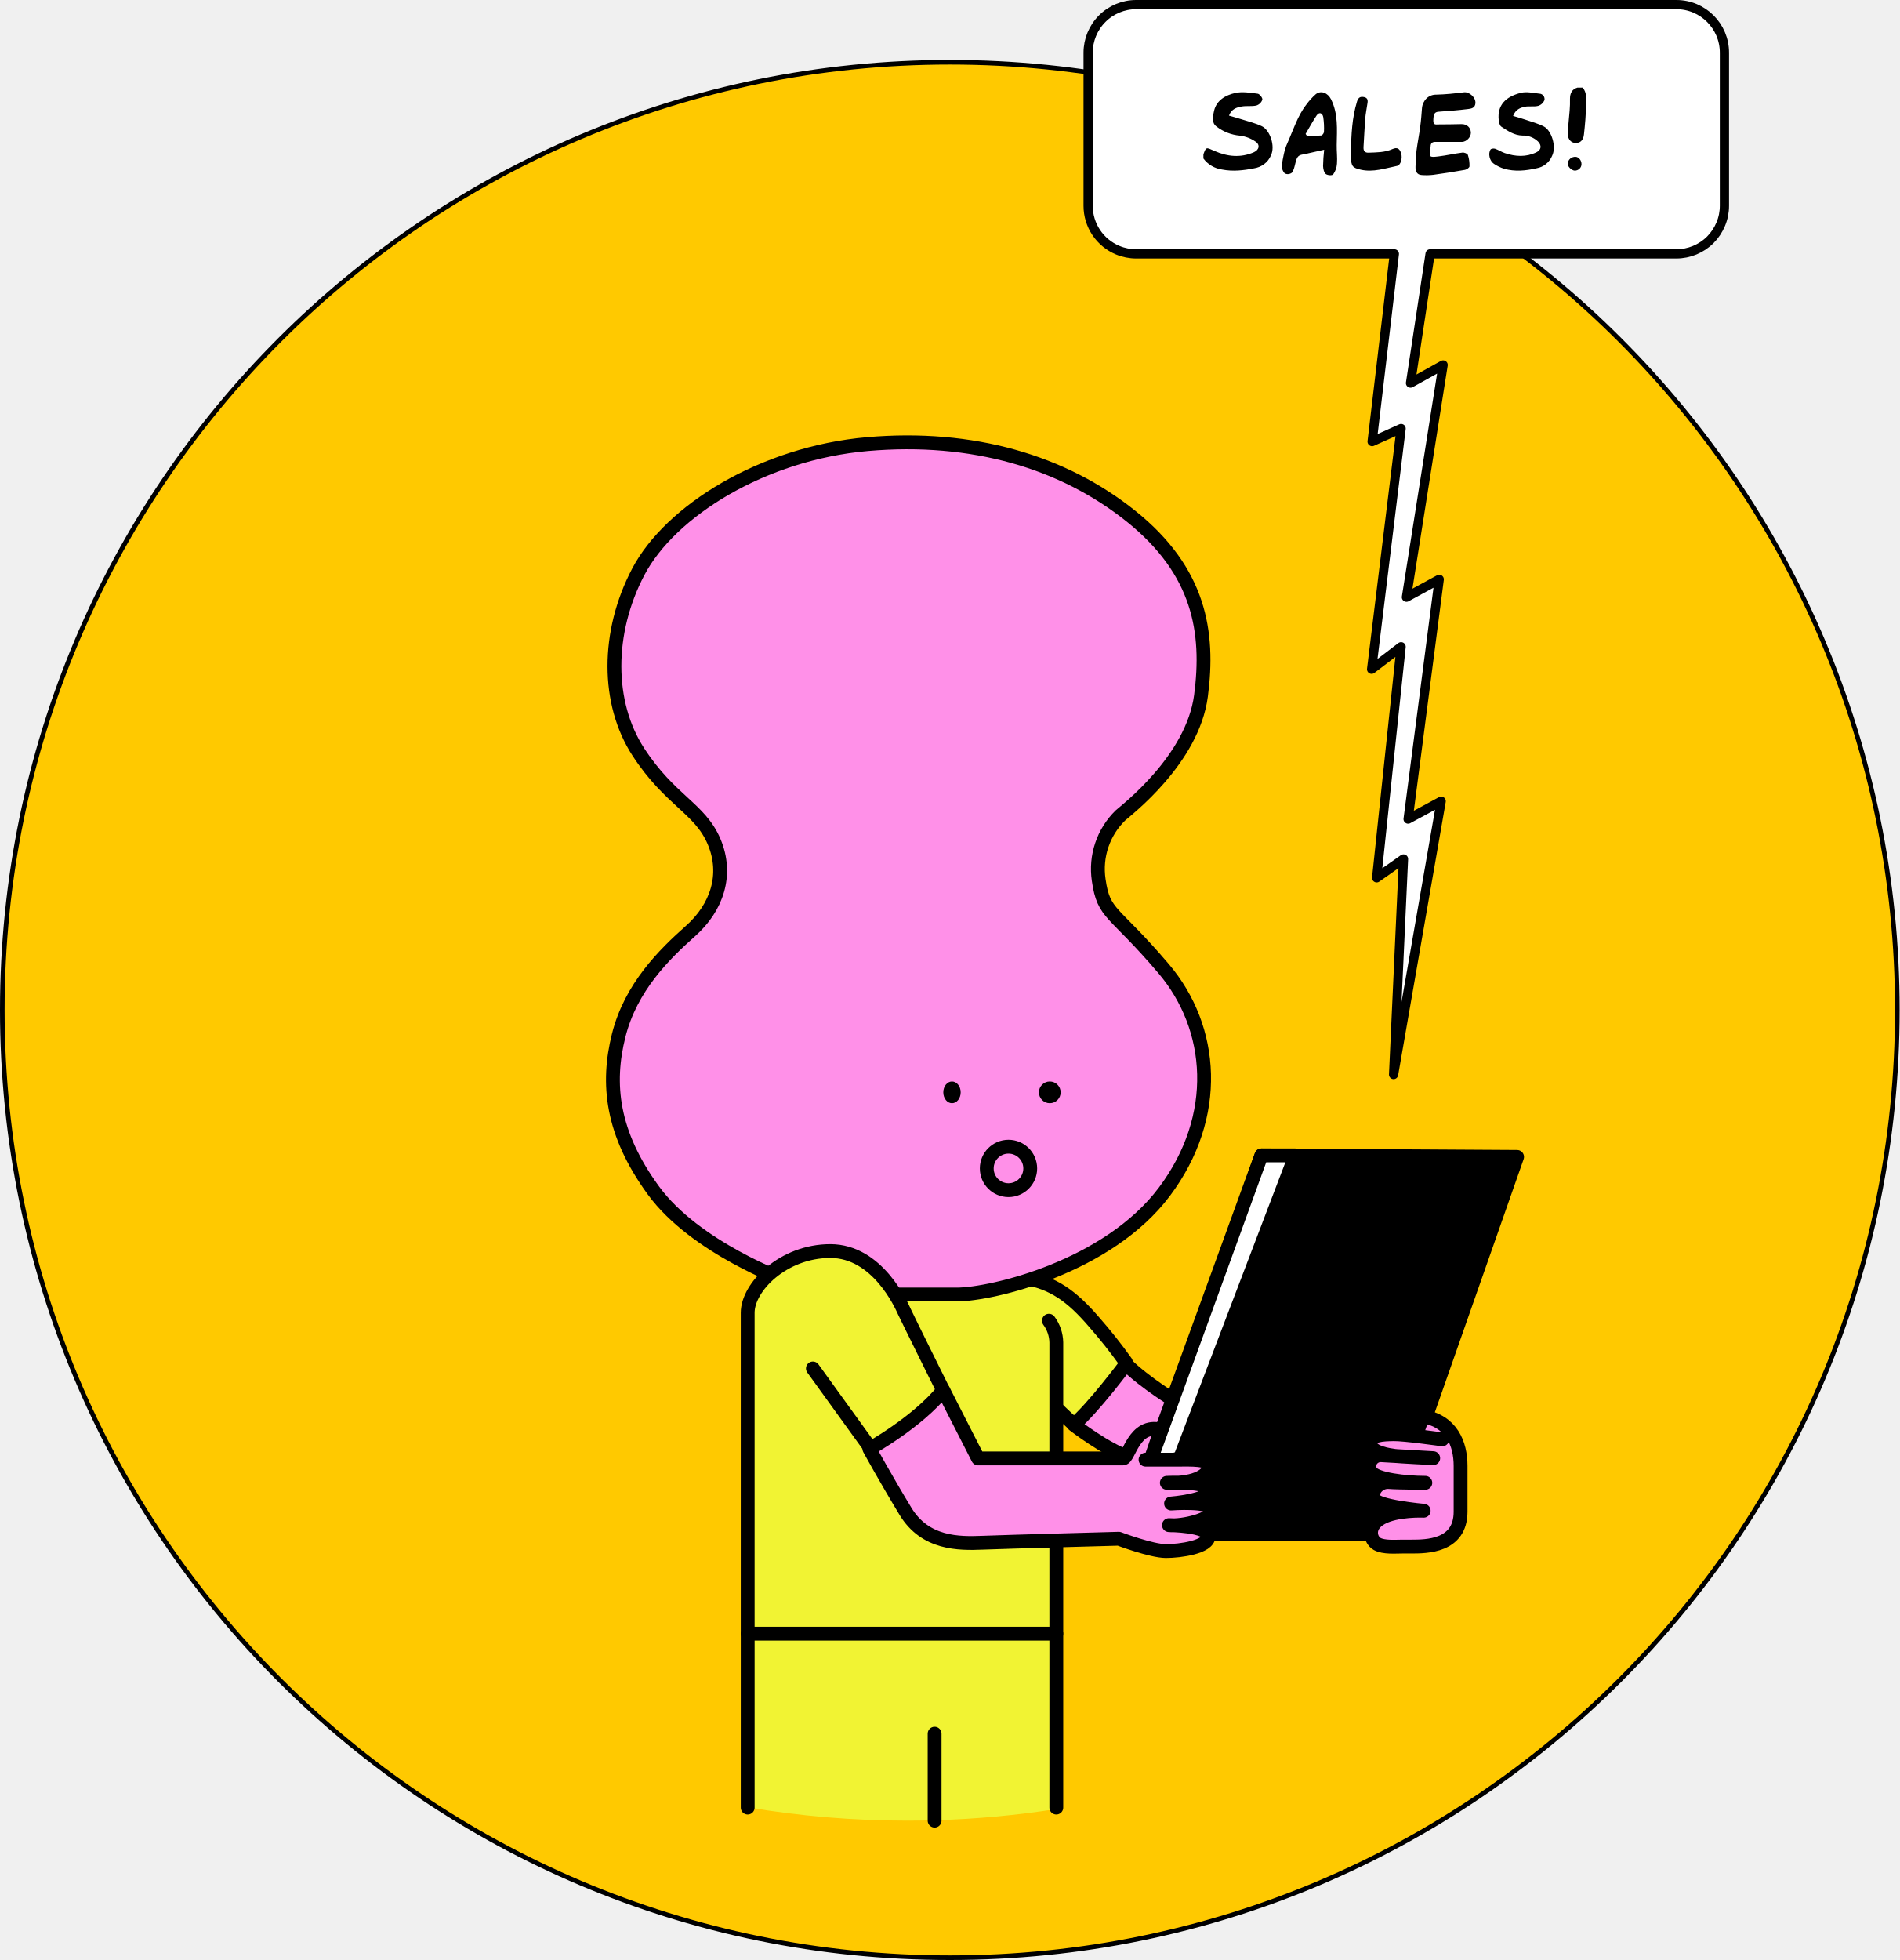
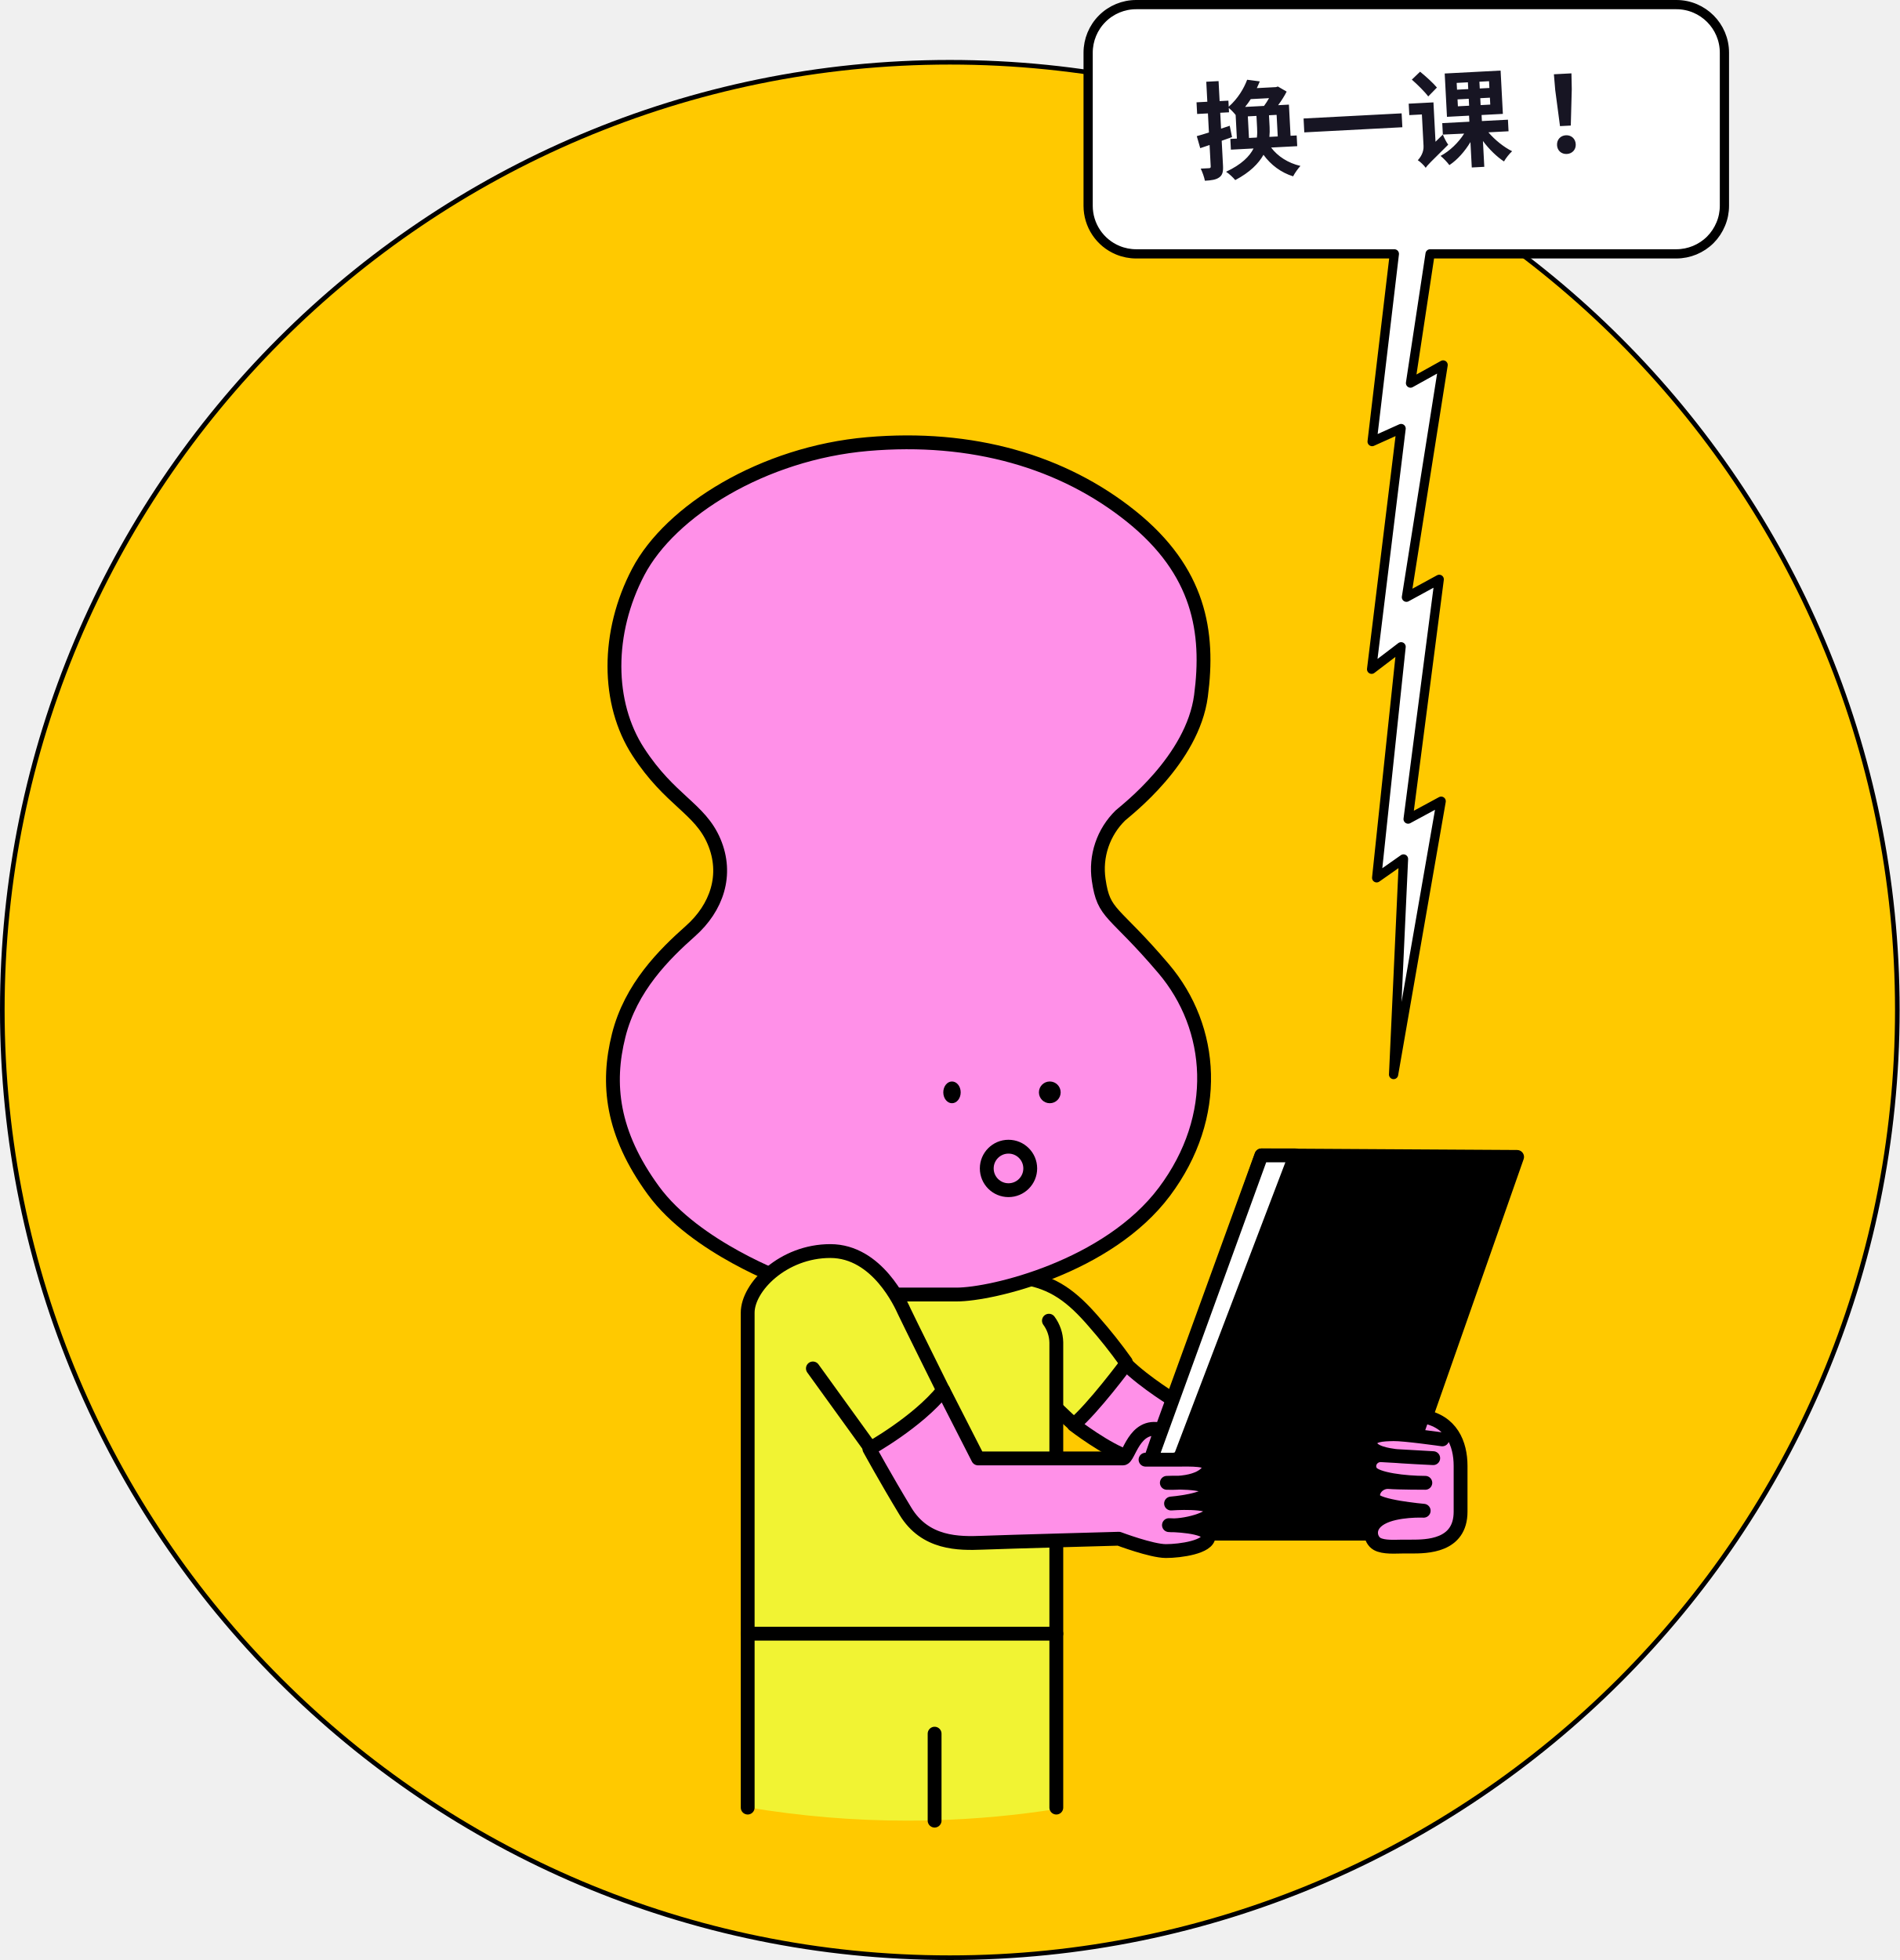
<svg xmlns="http://www.w3.org/2000/svg" width="412" height="425" fill="none">
  <rect width="411" height="411" x=".5" y="13.5" fill="#FFC900" rx="205.5" />
  <rect width="411" height="411" x=".5" y="13.5" stroke="#000" rx="205.5" />
  <path fill="#F1F333" d="M229.1 354.239v38.027a207 207 0 0 1-25.979 2.415q-3.159.098-6.344.098a208 208 0 0 1-34.615-2.886v-37.635z" />
  <path stroke="#000" stroke-linecap="round" stroke-linejoin="round" stroke-width="3" d="M202.701 394.78v-18.856m26.397-21.685v37.712m-66.936-37.712v37.712" />
  <path fill="#F1F333" stroke="#000" stroke-linecap="round" stroke-linejoin="round" stroke-width="3" d="M194.87 269.389c-2.148.197-13.475 9.692-12.889 17.9.586 8.209 16.112 24.525 16.112 24.525l29.161-8.343s4.122 4.175 5.798 5.475c1.675 1.302 11.096-1.977 11.096-1.977l.035-11.607a109 109 0 0 0-6.968-8.781c-4.621-5.34-8.722-8.572-15.492-9.561-6.768-.989-26.853-7.631-26.853-7.631" />
  <path fill="#FF90E8" stroke="#000" stroke-linecap="round" stroke-linejoin="round" stroke-width="3" d="M191.962 280.701h15.508c7.656 0 32.85-5.957 45.084-22.306 12.233-16.348 10.733-35.509-.197-48.372-10.93-12.865-12.956-11.487-14.068-19.228a16.25 16.25 0 0 1 .676-7.559 16.2 16.2 0 0 1 4.036-6.42c1.308-1.181 15.638-12.076 17.471-25.924 1.834-13.849-.326-27.035-15.116-38.915-14.789-11.881-34.482-17.653-57.191-15.684-22.708 1.97-42.794 14.502-49.727 27.693-6.934 13.192-6.87 28.481 0 39.049 6.871 10.568 13.349 12.207 16.423 19.424s.589 14.372-5.105 19.424c-5.692 5.052-12.956 12.206-15.574 22.642-2.618 10.434-1.571 21.132 7.527 33.602 9.096 12.47 28.919 19.622 28.919 19.622z" />
  <path fill="#000" d="M227.684 239.22a2.357 2.357 0 1 0-.002-4.714 2.357 2.357 0 0 0 .002 4.714m-21.213 0c1.041 0 1.886-1.056 1.886-2.357 0-1.303-.845-2.357-1.886-2.357s-1.885 1.054-1.885 2.357c0 1.301.844 2.357 1.885 2.357" />
  <path fill="#FF90E8" stroke="#000" stroke-linecap="round" stroke-linejoin="round" stroke-width="3" d="M218.728 258.075a4.715 4.715 0 1 0-.001-9.43 4.715 4.715 0 0 0 .001 9.43m25.488 37.712s-7.103 9.569-11.347 13.144c0 0 7.167 5.551 12.075 7.081 4.91 1.531 10.552-.831 10.552-.831l-.267-11.165s-6.828-4.095-11.013-8.229" />
  <path fill="#F1F333" d="M204.625 301.611s-7.824-15.767-8.495-17.222c-.669-1.455-5.817-13.115-16.048-13.115s-17.922 7.813-17.922 13.378v69.588h66.938v-63.162a8.2 8.2 0 0 0-1.603-4.701" />
  <path stroke="#000" stroke-linecap="round" stroke-linejoin="round" stroke-width="3" d="M204.625 301.611s-7.824-15.767-8.495-17.222c-.669-1.455-5.817-13.115-16.048-13.115s-17.922 7.813-17.922 13.378v69.588h66.938v-63.162a8.2 8.2 0 0 0-1.603-4.701m-38.936 27.324-12.256-16.971" />
  <path fill="#000" stroke="#000" stroke-linecap="round" stroke-linejoin="round" stroke-width="3" d="m252.501 310.284 21.103-59.752 55.43.329-19.968 56.912 2.344 11.754-10.724 13.028h-53.675l1.191-17.044z" />
  <path fill="#fff" stroke="#000" stroke-linecap="round" stroke-linejoin="round" stroke-width="3" d="m255.958 316.112 24.995-65.58h-7.386l-24.669 67.881z" />
  <path fill="#FF90E8" d="m249.541 316.51 2.231-6.497c-5.859-1.47-6.902 6.228-8.203 6.228h-31.442l-7.555-14.797c-5.6 6.962-16.013 12.724-16.013 12.724s3.514 6.428 7.812 13.522c4.296 7.096 11.585 7.031 16.727 6.83 5.145-.201 29.557-.868 29.557-.868s7.093 2.676 10.218 2.676 9.245-.868 9.245-3.214-8.593-2.41-8.593-2.41c2.93.337 9.832-1.338 9.503-3.347-.328-2.008-9.046-1.338-9.046-1.338s8.331-.67 8.331-2.812-9.245-1.676-9.245-1.676c6.64.27 9.245-2.008 9.245-3.615s-4.167-1.406-6.768-1.406h-7.098" />
  <path stroke="#000" stroke-linecap="round" stroke-linejoin="round" stroke-width="3" d="m249.541 316.51 2.231-6.497c-5.859-1.47-6.902 6.228-8.203 6.228h-31.442l-7.555-14.797c-5.6 6.962-16.013 12.724-16.013 12.724s3.514 6.428 7.812 13.522c4.296 7.096 11.585 7.031 16.727 6.83 5.145-.201 29.557-.868 29.557-.868s7.093 2.676 10.218 2.676 9.245-.868 9.245-3.214-8.593-2.41-8.593-2.41c2.93.337 9.832-1.338 9.503-3.347-.328-2.008-9.046-1.338-9.046-1.338s8.331-.67 8.331-2.812-9.245-1.676-9.245-1.676c6.64.27 9.245-2.008 9.245-3.615s-4.167-1.406-6.768-1.406h-7.098" />
  <path fill="#FF90E8" d="M312.803 312.11s-8.224-1.176-10.58-1.127-5.105.1-5 2.071c.092 1.969 4.171 2.47 5.198 2.623 1.026.154 8.421.505 8.421.505s-9.264-.542-11.251-.642c-2-.102-3.302 2.018-2.223 3.632s7.421 2.357 11.764 2.357c0 0-5.777 0-7.883-.169-2.092-.169-3.908 1.784-3.329 3.564.592 1.78 10.856 2.66 10.856 2.66s-5.882-.271-9.185 1.577c-3.302 1.849-2.355 4.812-.921 5.619 1.448.807 3.987.573 5.501.573h1.881c3.303 0 10.725 0 10.725-7.567v-9.925c0-4.807-1.961-9.719-8.198-10.76l-1.5 4.269" />
  <path stroke="#000" stroke-linecap="round" stroke-linejoin="round" stroke-width="3" d="M312.803 312.11s-8.224-1.176-10.58-1.127-5.105.1-5 2.071c.092 1.969 4.171 2.47 5.198 2.623 1.026.154 8.421.505 8.421.505s-9.264-.542-11.251-.642c-2-.102-3.302 2.018-2.223 3.632s7.421 2.357 11.764 2.357c0 0-5.777 0-7.883-.169-2.092-.169-3.908 1.784-3.329 3.564.592 1.78 10.856 2.66 10.856 2.66s-5.882-.271-9.185 1.577c-3.302 1.849-2.355 4.812-.921 5.619 1.448.807 3.987.573 5.501.573h1.881c3.303 0 10.725 0 10.725-7.567v-9.925c0-4.807-1.961-9.719-8.198-10.76l-1.5 4.269" />
  <path fill="#fff" stroke="#000" stroke-linecap="round" stroke-linejoin="round" stroke-width="2" d="M363.579 1H246.425a10.4 10.4 0 0 0-7.372 3.051A10.43 10.43 0 0 0 236 11.426V44.62a10.415 10.415 0 0 0 6.433 9.634c1.264.524 2.62.793 3.988.793h55.994l-4.824 40.704 6.287-2.83-6.399 52.197 6.399-4.876-5.302 50.101 5.822-4.088L302.246 233l10.323-59.269-7.172 3.878 6.75-51.987-7.116 3.878 7.96-50.364-7.074 3.932 4.247-28.022h53.401a10.46 10.46 0 0 0 7.383-3.053 10.5 10.5 0 0 0 2.25-3.383c.535-1.265.802-2.622.802-3.991V11.427A10.427 10.427 0 0 0 363.579 1" />
-   <path fill="#000" d="M261 33.454c.617-1.652.556-1.529 2.469-.692 2.743 1.199 5.597 1.502 8.47.251 1.181-.52 1.4-1.647.328-2.33a7.6 7.6 0 0 0-3.368-1.269 9.64 9.64 0 0 1-5.039-1.96c-1.147-.82-.815-2.255-.551-3.419.528-2.29 2.482-3.4 4.605-3.88 1.53-.34 3.266-.045 4.861.163.42.057 1.087.916 1.007 1.29-.094.293-.258.56-.482.782s-.5.39-.805.491c-1.018.234-2.142.031-3.181.212-1.124.19-2.239.56-2.767 1.978.933.273 1.843.515 2.734.802 1.478.475 3.033.832 4.413 1.506 1.735.842 2.957 4.326 1.931 6.361a4.5 4.5 0 0 1-1.451 1.845 4.9 4.9 0 0 1-2.23.922c-2.331.462-4.567.7-6.875.26a6.2 6.2 0 0 1-2.298-.802 5.9 5.9 0 0 1-1.771-1.6zM343.247 19c.972 1.081.725 2.465.725 3.715 0 2.135-.203 4.275-.435 6.406-.131 1.397-.9 1.998-2.061 1.86-.943-.112-1.567-1.09-1.465-2.358.116-1.562.304-3.114.42-4.671a24 24 0 0 0 .073-2.514c0-1.206.421-2.082 1.596-2.438zm-29.046 11.766h-2.896c-.684 0-1.032.291-1.032 1.035-.014.074-.014.147-.027.219-.308 2.07-.308 2.138 1.689 1.903 1.757-.205 3.473-.616 5.229-.834.402-.051 1.099.21 1.193.513.268.79.376 1.627.349 2.464 0 .278-.603.697-.965.762-2.293.413-4.586.775-6.892 1.086q-1.266.147-2.534.043c-1.005-.06-1.34-.813-1.314-1.763a35 35 0 0 1 .215-3.524c.228-1.737.577-3.448.804-5.18.188-1.36.282-2.73.389-4.094a3.36 3.36 0 0 1 .992-2.065 2.9 2.9 0 0 1 2.038-.806c2.025-.047 4.049-.256 6.06-.513 1.167-.15 2.615 1.133 2.494 2.404-.094 1.044-.952 1.146-1.596 1.228-2.131.27-4.276.428-6.421.586-.872.072-1.086.522-1.113 1.942 0 .984.563.813 1.099.808 1.676 0 3.352-.03 5.014-.064 1.167-.026 1.998.74 2.038 1.844 0 .992-.925 1.976-1.944 2.015h-2.882zm-27.015 1.706c-1.335.294-2.387.53-3.433.769q-.352.119-.715.194c-1.421.131-1.713.416-2.082 1.898-.188.741-.339 1.582-.77 2.12a1.5 1.5 0 0 1-.749.302 1.43 1.43 0 0 1-.784-.144 2.3 2.3 0 0 1-.509-.823 2.45 2.45 0 0 1-.139-.985c.253-1.595.524-3.263 1.172-4.69 1.295-2.87 2.227-5.98 4.166-8.461a14 14 0 0 1 1.992-2.197c1.149-.954 2.649-.32 3.351 1.085 1.569 3.163 1.28 6.526 1.225 9.898-.028 1.355.165 2.711.055 4.067a4.5 4.5 0 0 1-.812 2.305c-.234.298-1.239.226-1.624-.081-.385-.308-.55-1.117-.578-1.718a38 38 0 0 1 .234-3.539m-4.024-3.43.259.375c1.049 0 2.1.04 3.146-.036a.94.94 0 0 0 .371-.298 1 1 0 0 0 .207-.466 16.6 16.6 0 0 0-.152-3.209c-.179-.962-.908-1.157-1.431-.384-.867 1.284-1.608 2.676-2.4 4.018m45.001-3.904c.935.28 1.797.508 2.615.797 1.374.473 2.835.837 4.107 1.52 1.622.877 2.732 4.329 1.739 6.34a4.4 4.4 0 0 1-1.33 1.778 4.4 4.4 0 0 1-2.017.911c-2.396.548-4.705.771-7.072.105a8.5 8.5 0 0 1-2.207-1.077c-.935-.618-1.301-2.217-.716-3.098.132-.197.687-.258.979-.162.731.254 1.388.701 2.119.947 2.309.775 4.618.907 6.868-.189 1.038-.508 1.154-1.459.351-2.3a4.7 4.7 0 0 0-1.564-1.007 4.5 4.5 0 0 0-1.812-.307c-1.812-.03-3.2-1.008-4.603-1.923-.351-.228-.511-.916-.57-1.41-.351-3.286 1.505-5.087 4.793-5.932 1.242-.32 2.674.03 4.004.175.176.002.336.043.497.12a1.2 1.2 0 0 1 .395.321 1.1 1.1 0 0 1 .219.46 1.2 1.2 0 0 1 .014.514c-.131.295-.321.56-.555.774a2.1 2.1 0 0 1-.818.466c-.921.227-1.929 0-2.864.184-1.009.21-2.017.578-2.572 1.993M293 32.832c.068-3.64.233-7.27 1.3-10.77.206-.69.548-1.137 1.287-1.052.753.086 1.136.388 1.013 1.254-.178 1.187-.41 2.368-.52 3.564-.15 2.011-.219 4.032-.356 6.048-.055.929.329 1.263 1.123 1.231 1.752-.068 3.491-.036 5.174-.79 1.027-.45 1.561-.085 1.876.97.315 1.056-.123 2.53-.876 2.68-2.601.523-5.175 1.443-7.885.83-1.794-.41-2.081-.75-2.136-2.707zm49.998 2.802a1.4 1.4 0 0 1-.44.97 1.5 1.5 0 0 1-1.015.396c-.746-.047-1.59-.924-1.541-1.597a1.68 1.68 0 0 1 .575-1.02 1.68 1.68 0 0 1 1.113-.382c.709.007 1.345.79 1.308 1.633" />
+   <text x="305" y="35" text-anchor="middle" fill="#171523" font-family="PingFang SC, Microsoft YaHei, sans-serif" font-size="23" font-weight="800" transform="rotate(-3 305 28)">换一课！</text>
</svg>
